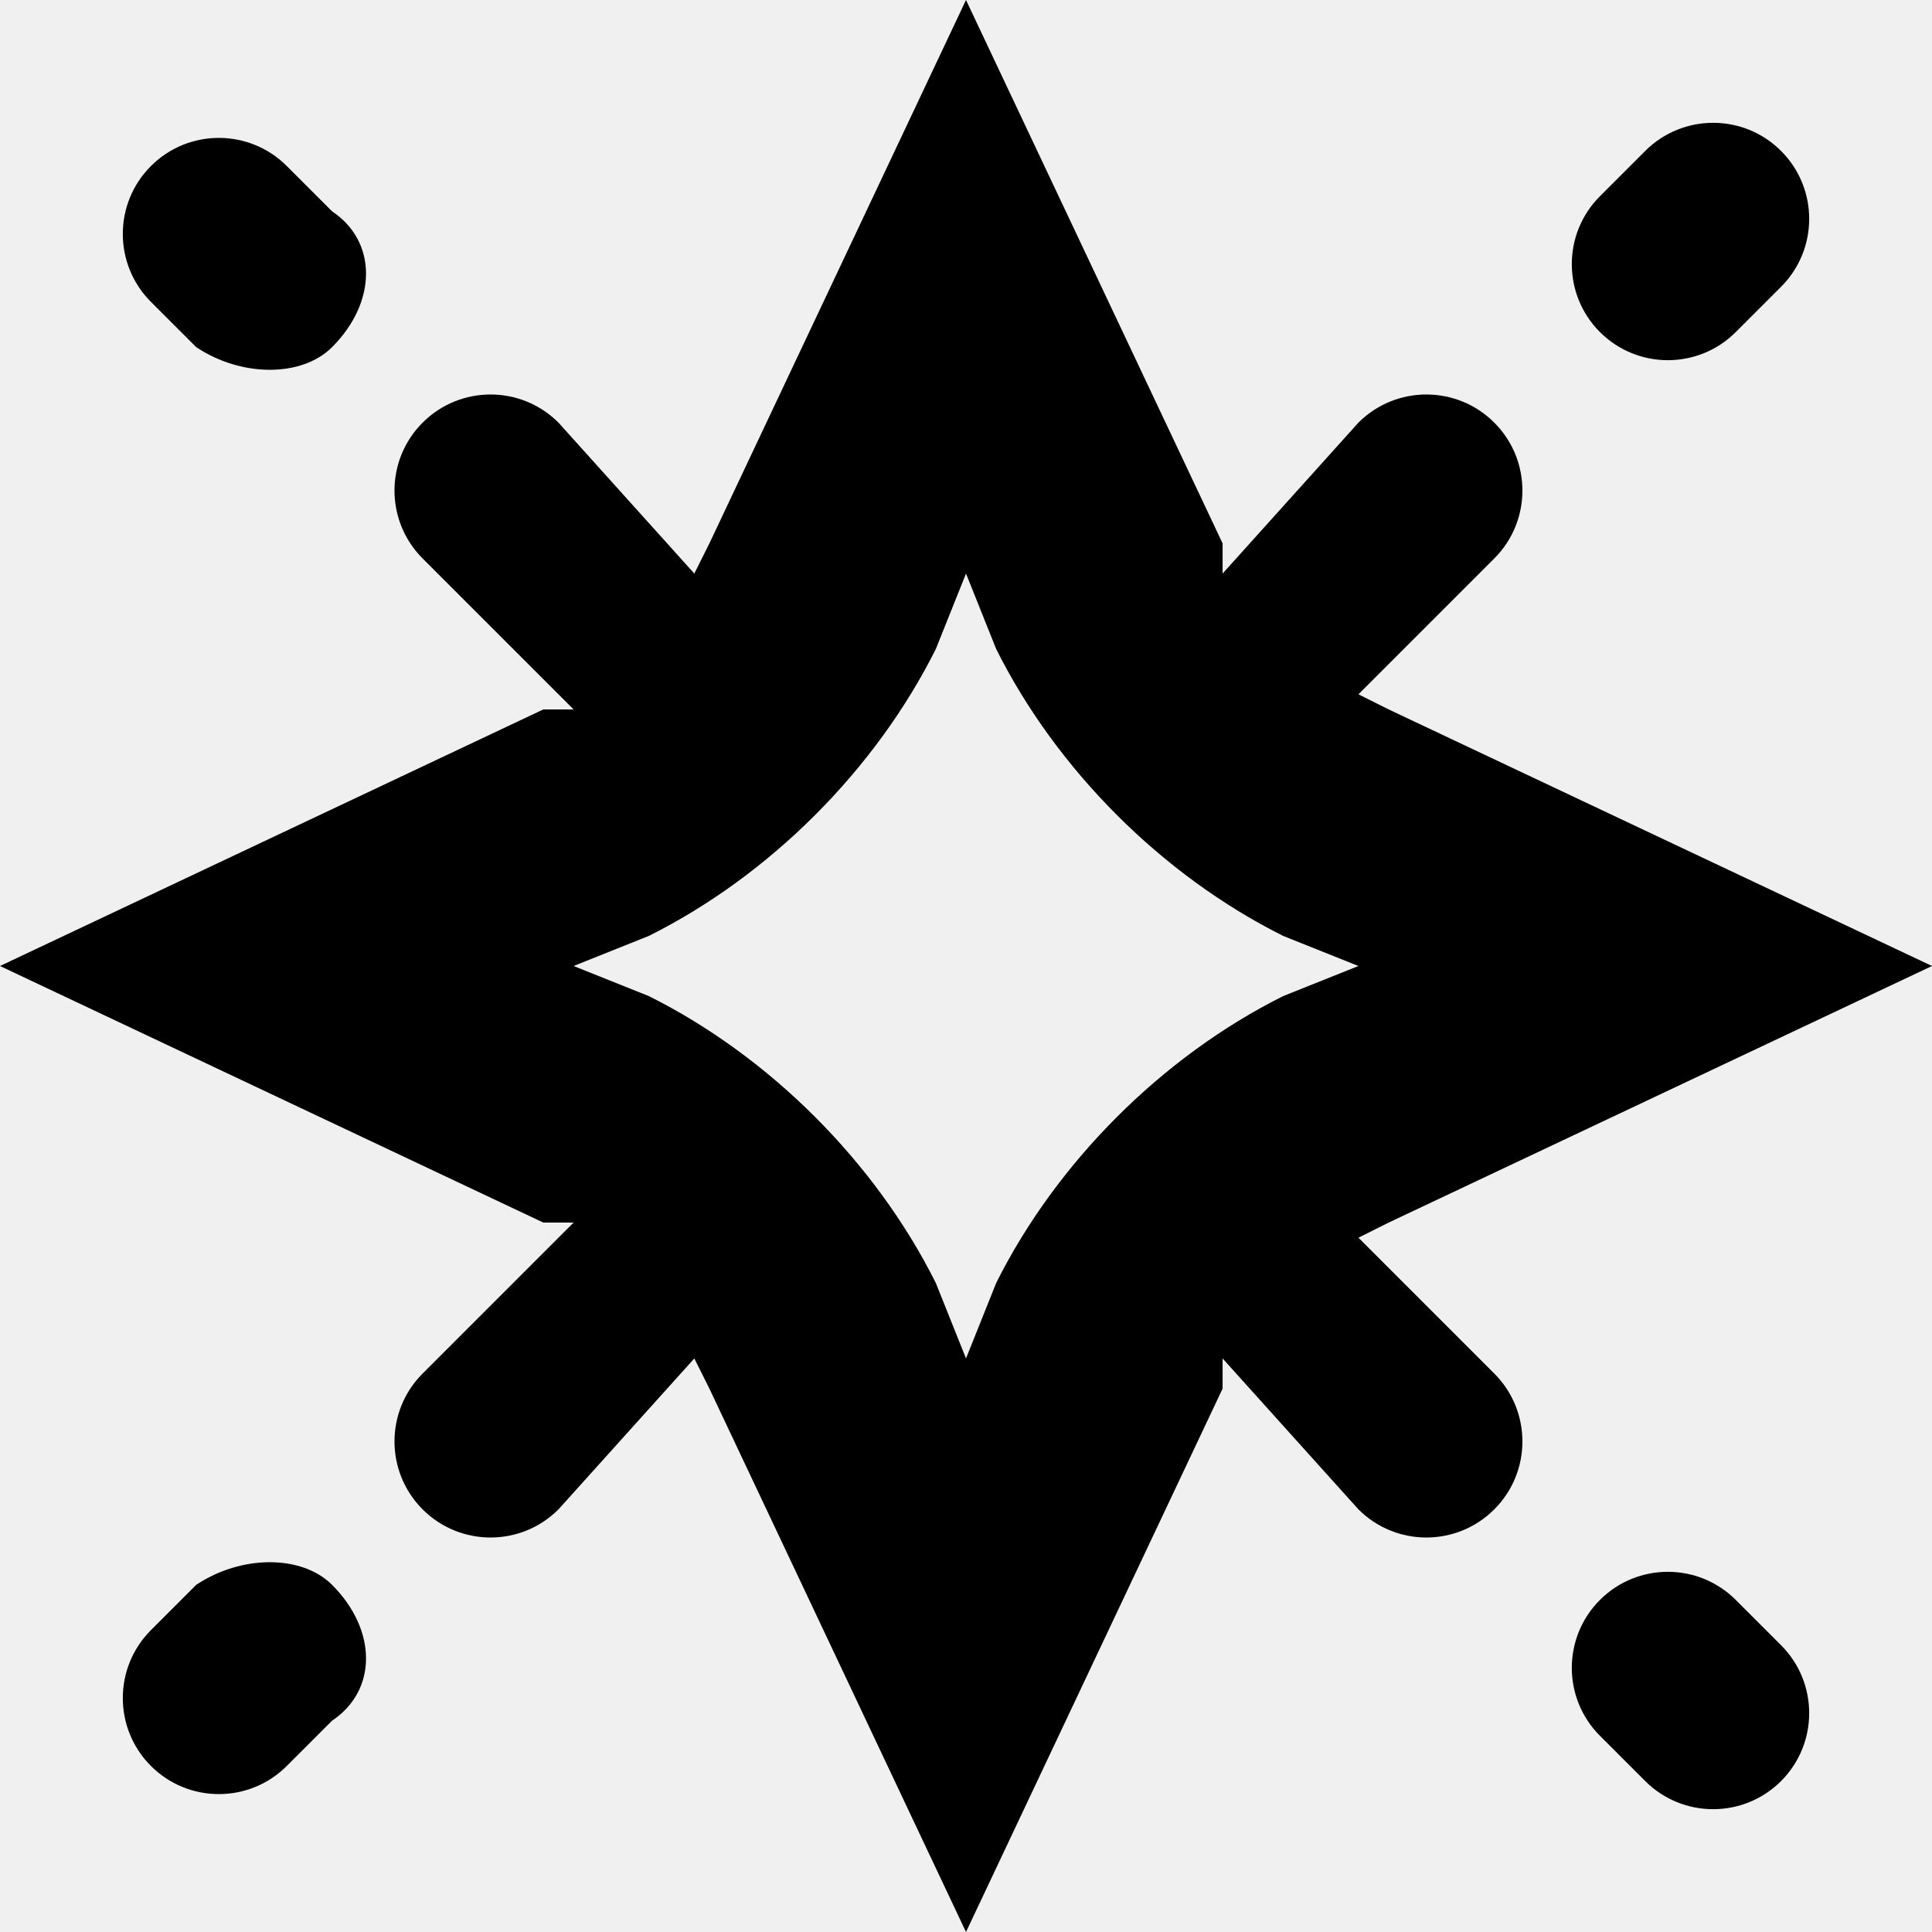
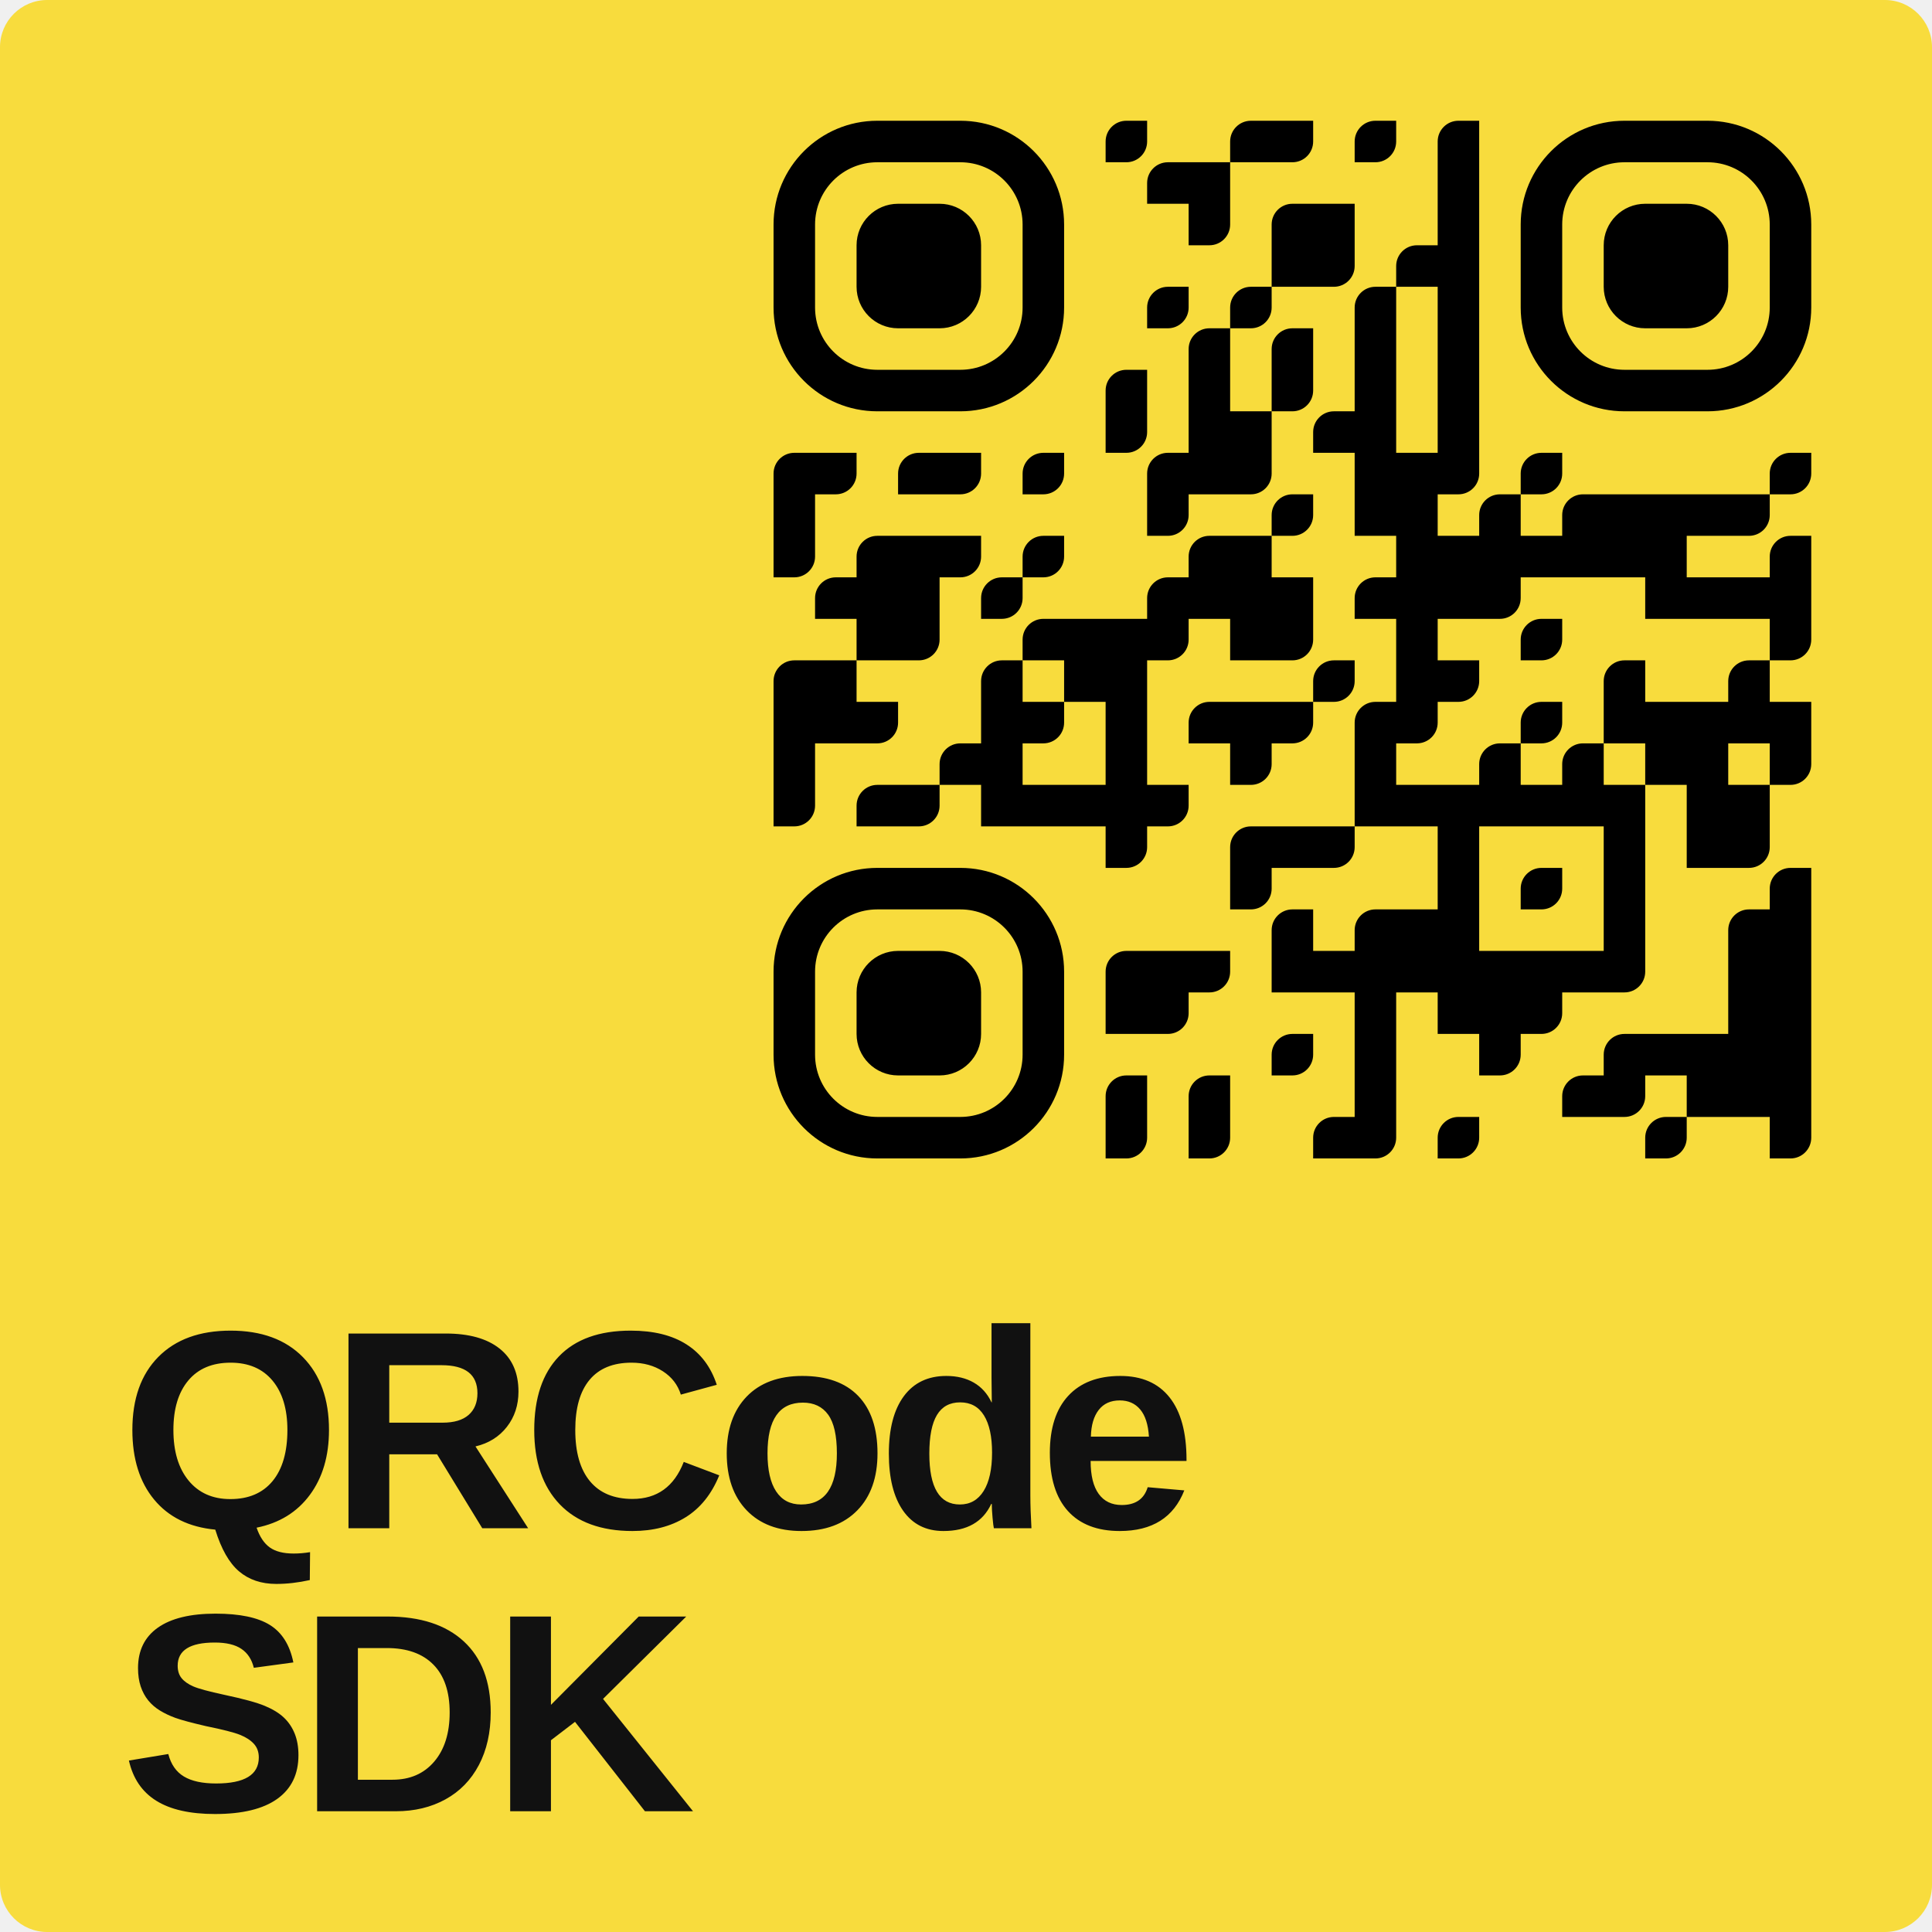
- <svg xmlns="http://www.w3.org/2000/svg" viewBox="0 0 128 128">
-   <path fill-rule="evenodd" d="M81 36 64 0 47 36l-1 2-9-10a6 6 0 0 0-9 9l10 10h-2L0 64l36 17h2L28 91a6 6 0 1 0 9 9l9-10 1 2 17 36 17-36v-2l9 10a6 6 0 1 0 9-9l-9-9 2-1 36-17-36-17-2-1 9-9a6 6 0 1 0-9-9l-9 10v-2Zm-17 2-2 5c-4 8-11 15-19 19l-5 2 5 2c8 4 15 11 19 19l2 5 2-5c4-8 11-15 19-19l5-2-5-2c-8-4-15-11-19-19l-2-5Z" clip-rule="evenodd" />
-   <path d="M118 19a6 6 0 0 0-9-9l-3 3a6 6 0 1 0 9 9l3-3Zm-96 4c-2 2-6 2-9 0l-3-3a6 6 0 1 1 9-9l3 3c3 2 3 6 0 9Zm0 82c-2-2-6-2-9 0l-3 3a6 6 0 1 0 9 9l3-3c3-2 3-6 0-9Zm96 4a6 6 0 0 1-9 9l-3-3a6 6 0 1 1 9-9l3 3Z" />
-   <style>path{fill:#000}@media (prefers-color-scheme:dark){path{fill:#fff}}</style>
+ <svg xmlns="http://www.w3.org/2000/svg" width="1024" height="1024" viewBox="0 0 1024 1024" fill="none">
+   <rect width="1024" height="1024" rx="25" fill="#f8dc3d" />
+   <svg x="64" y="64" width="896" height="896" viewBox="0 0 896 896" overflow="visible">
+     <g transform="translate(346 0) scale(22)">
+       <path fill="#000" fill-rule="evenodd" d="M10 1h1v1h-1ZM16 1h1v7h-1ZM3 2h1v1h-1ZM13 2h1v1h-1ZM21 2h1v1h-1ZM2 3h3v1h-3ZM12 3h1v1h-1ZM20 3h3v1h-3ZM3 4h1v1h-1ZM21 4h1v1h-1ZM14 5h1v3h-1ZM10 6h1v1h-1ZM10 7h2v1h-2ZM10 8h1v1h-1ZM14 8h2v2h-2ZM0 9h1v1h-1ZM20 9h3v1h-3ZM3 10h1v1h-1ZM11 10h1v1h-1ZM15 10h7v1h-7ZM2 11h2v1h-2ZM10 11h3v1h-3ZM15 11h2v1h-2ZM21 11h4v1h-4ZM2 12h1v1h-1ZM7 12h2v2h-2ZM11 12h1v1h-1ZM15 12h1v2h-1ZM1 13h1v1h-1ZM0 14h2v1h-2ZM5 14h1v2h-1ZM8 14h1v2h-1ZM11 14h1v1h-1ZM20 14h5v1h-5ZM0 15h1v1h-1ZM14 15h1v1h-1ZM21 15h2v1h-2ZM5 16h4v1h-4ZM14 16h7v1h-7ZM22 16h2v1h-2ZM12 17h1v1h-1ZM16 17h1v2h-1ZM20 17h1v3h-1ZM22 17h1v1h-1ZM15 19h2v1h-2ZM24 19h1v1h-1ZM3 20h1v1h-1ZM9 20h1v1h-1ZM12 20h8v1h-8ZM23 20h2v2h-2ZM2 21h3v1h-3ZM8 21h1v1h-1ZM14 21h1v3h-1ZM16 21h2v1h-2ZM3 22h1v1h-1ZM21 22h4v1h-4ZM22 23h3v1h-3ZM9 0L8.5 0A0.5 0.5 0 0 0 8 0.5L8 1L8.5 1A0.5 0.5 0 0 0 9 0.5ZM11 1L12 1L12 0L11.5 0A0.5 0.5 0 0 0 11 0.5ZM13 0L12 0L12 1L12.5 1A0.5 0.5 0 0 0 13 0.5ZM15 0L14.5 0A0.5 0.5 0 0 0 14 0.5L14 1L14.5 1A0.5 0.5 0 0 0 15 0.5ZM16 1L17 1L17 0L16.5 0A0.5 0.5 0 0 0 16 0.5ZM9 2L10 2L10 1L9.5 1A0.5 0.5 0 0 0 9 1.5ZM11 2L10 2L10 3L10.5 3A0.5 0.5 0 0 0 11 2.5ZM12 3L13 3L13 2L12.5 2A0.5 0.5 0 0 0 12 2.5ZM14 3L13 3L13 4L13.5 4A0.5 0.5 0 0 0 14 3.5ZM15 4L16 4L16 3L15.5 3A0.5 0.5 0 0 0 15 3.5ZM10 4L9.5 4A0.5 0.5 0 0 0 9 4.5L9 5L9.5 5A0.5 0.5 0 0 0 10 4.5ZM12 4L11.5 4A0.5 0.5 0 0 0 11 4.5L11 5L11.5 5A0.5 0.5 0 0 0 12 4.5ZM14 5L15 5L15 4L14.5 4A0.5 0.5 0 0 0 14 4.5ZM10 6L11 6L11 5L10.5 5A0.5 0.5 0 0 0 10 5.5ZM12 6L13 6L13 5L12.5 5A0.5 0.5 0 0 0 12 5.5ZM8 7L9 7L9 6L8.5 6A0.5 0.5 0 0 0 8 6.5ZM13 6L12 6L12 7L12.5 7A0.5 0.5 0 0 0 13 6.5ZM9 7L8 7L8 8L8.5 8A0.5 0.5 0 0 0 9 7.5ZM13 8L14 8L14 7L13.5 7A0.5 0.5 0 0 0 13 7.5ZM0 9L1 9L1 8L0.5 8A0.5 0.5 0 0 0 0 8.5ZM2 8L1 8L1 9L1.5 9A0.5 0.5 0 0 0 2 8.5ZM3 9L4 9L4 8L3.5 8A0.5 0.5 0 0 0 3 8.5ZM5 8L4 8L4 9L4.5 9A0.5 0.5 0 0 0 5 8.5ZM7 8L6.5 8A0.5 0.5 0 0 0 6 8.5L6 9L6.5 9A0.5 0.5 0 0 0 7 8.5ZM9 9L10 9L10 8L9.5 8A0.5 0.5 0 0 0 9 8.5ZM12 8L11 8L11 9L11.5 9A0.5 0.5 0 0 0 12 8.5ZM17 8L16 8L16 9L16.5 9A0.5 0.5 0 0 0 17 8.5ZM19 8L18.5 8A0.5 0.5 0 0 0 18 8.5L18 9L18.5 9A0.5 0.5 0 0 0 19 8.5ZM25 8L24.5 8A0.5 0.5 0 0 0 24 8.5L24 9L24.5 9A0.5 0.5 0 0 0 25 8.5ZM10 9L9 9L9 10L9.5 10A0.5 0.5 0 0 0 10 9.5ZM13 9L12.5 9A0.5 0.5 0 0 0 12 9.5L12 10L12.5 10A0.5 0.5 0 0 0 13 9.5ZM17 10L18 10L18 9L17.5 9A0.5 0.5 0 0 0 17 9.5ZM19 10L20 10L20 9L19.5 9A0.5 0.5 0 0 0 19 9.5ZM24 9L23 9L23 10L23.5 10A0.5 0.5 0 0 0 24 9.5ZM1 10L0 10L0 11L0.5 11A0.5 0.5 0 0 0 1 10.5ZM2 11L3 11L3 10L2.5 10A0.5 0.5 0 0 0 2 10.5ZM5 10L4 10L4 11L4.5 11A0.5 0.5 0 0 0 5 10.5ZM7 10L6.5 10A0.5 0.5 0 0 0 6 10.5L6 11L6.5 11A0.5 0.5 0 0 0 7 10.5ZM10 11L11 11L11 10L10.5 10A0.5 0.5 0 0 0 10 10.5ZM24 11L25 11L25 10L24.5 10A0.5 0.5 0 0 0 24 10.5ZM1 12L2 12L2 11L1.5 11A0.5 0.5 0 0 0 1 11.5ZM6 11L5.5 11A0.5 0.5 0 0 0 5 11.5L5 12L5.5 12A0.5 0.5 0 0 0 6 11.5ZM9 12L10 12L10 11L9.5 11A0.5 0.5 0 0 0 9 11.5ZM14 12L15 12L15 11L14.5 11A0.5 0.5 0 0 0 14 11.5ZM18 11L17 11L17 12L17.5 12A0.5 0.5 0 0 0 18 11.5ZM4 12L3 12L3 13L3.5 13A0.5 0.5 0 0 0 4 12.5ZM6 13L7 13L7 12L6.5 12A0.5 0.5 0 0 0 6 12.5ZM10 12L9 12L9 13L9.5 13A0.5 0.5 0 0 0 10 12.5ZM13 12L12 12L12 13L12.5 13A0.5 0.5 0 0 0 13 12.5ZM19 12L18.5 12A0.5 0.5 0 0 0 18 12.5L18 13L18.5 13A0.5 0.5 0 0 0 19 12.5ZM25 12L24 12L24 13L24.5 13A0.5 0.5 0 0 0 25 12.5ZM0 14L1 14L1 13L0.5 13A0.5 0.5 0 0 0 0 13.5ZM5 14L6 14L6 13L5.5 13A0.5 0.5 0 0 0 5 13.5ZM14 13L13.5 13A0.5 0.5 0 0 0 13 13.5L13 14L13.5 14A0.5 0.5 0 0 0 14 13.5ZM17 13L16 13L16 14L16.5 14A0.5 0.5 0 0 0 17 13.5ZM20 14L21 14L21 13L20.5 13A0.5 0.5 0 0 0 20 13.5ZM23 14L24 14L24 13L23.5 13A0.5 0.5 0 0 0 23 13.5ZM3 14L2 14L2 15L2.5 15A0.5 0.5 0 0 0 3 14.5ZM7 14L6 14L6 15L6.5 15A0.5 0.5 0 0 0 7 14.5ZM10 15L11 15L11 14L10.5 14A0.5 0.5 0 0 0 10 14.5ZM13 14L12 14L12 15L12.5 15A0.5 0.5 0 0 0 13 14.5ZM14 15L15 15L15 14L14.5 14A0.5 0.5 0 0 0 14 14.5ZM16 14L15 14L15 15L15.5 15A0.5 0.5 0 0 0 16 14.5ZM19 14L18.5 14A0.5 0.5 0 0 0 18 14.5L18 15L18.5 15A0.5 0.5 0 0 0 19 14.5ZM4 16L5 16L5 15L4.5 15A0.5 0.5 0 0 0 4 15.5ZM12 15L11 15L11 16L11.5 16A0.5 0.5 0 0 0 12 15.5ZM17 16L18 16L18 15L17.5 15A0.5 0.5 0 0 0 17 15.5ZM19 16L20 16L20 15L19.5 15A0.5 0.5 0 0 0 19 15.5ZM25 15L24 15L24 16L24.5 16A0.5 0.5 0 0 0 25 15.5ZM1 16L0 16L0 17L0.5 17A0.5 0.5 0 0 0 1 16.5ZM2 17L3 17L3 16L2.5 16A0.5 0.5 0 0 0 2 16.5ZM4 16L3 16L3 17L3.5 17A0.5 0.5 0 0 0 4 16.5ZM10 16L9 16L9 17L9.5 17A0.5 0.5 0 0 0 10 16.5ZM9 17L8 17L8 18L8.5 18A0.5 0.5 0 0 0 9 17.5ZM11 18L12 18L12 17L11.5 17A0.5 0.5 0 0 0 11 17.5ZM14 17L13 17L13 18L13.5 18A0.5 0.5 0 0 0 14 17.5ZM24 17L23 17L23 18L23.5 18A0.5 0.5 0 0 0 24 17.5ZM12 18L11 18L11 19L11.5 19A0.5 0.5 0 0 0 12 18.5ZM19 18L18.5 18A0.5 0.5 0 0 0 18 18.5L18 19L18.5 19A0.5 0.5 0 0 0 19 18.5ZM24 19L25 19L25 18L24.5 18A0.5 0.5 0 0 0 24 18.5ZM12 20L13 20L13 19L12.5 19A0.5 0.5 0 0 0 12 19.5ZM14 20L15 20L15 19L14.5 19A0.5 0.5 0 0 0 14 19.5ZM23 20L24 20L24 19L23.5 19A0.5 0.5 0 0 0 23 19.5ZM8 21L9 21L9 20L8.5 20A0.5 0.5 0 0 0 8 20.5ZM11 20L10 20L10 21L10.5 21A0.5 0.5 0 0 0 11 20.5ZM21 20L20 20L20 21L20.5 21A0.5 0.5 0 0 0 21 20.5ZM10 21L9 21L9 22L9.5 22A0.5 0.5 0 0 0 10 21.5ZM19 21L18 21L18 22L18.5 22A0.5 0.5 0 0 0 19 21.5ZM13 22L12.5 22A0.5 0.5 0 0 0 12 22.5L12 23L12.5 23A0.5 0.5 0 0 0 13 22.5ZM18 22L17 22L17 23L17.5 23A0.5 0.5 0 0 0 18 22.5ZM20 23L21 23L21 22L20.5 22A0.5 0.5 0 0 0 20 22.5ZM8 24L9 24L9 23L8.5 23A0.5 0.5 0 0 0 8 23.5ZM10 24L11 24L11 23L10.5 23A0.5 0.5 0 0 0 10 23.5ZM19 24L20 24L20 23L19.5 23A0.5 0.5 0 0 0 19 23.5ZM21 23L20 23L20 24L20.5 24A0.5 0.5 0 0 0 21 23.5ZM9 24L8 24L8 25L8.5 25A0.5 0.5 0 0 0 9 24.5ZM11 24L10 24L10 25L10.5 25A0.5 0.5 0 0 0 11 24.5ZM13 25L14 25L14 24L13.5 24A0.5 0.5 0 0 0 13 24.5ZM15 24L14 24L14 25L14.5 25A0.5 0.5 0 0 0 15 24.5ZM17 24L16.5 24A0.5 0.5 0 0 0 16 24.5L16 25L16.5 25A0.5 0.5 0 0 0 17 24.5ZM22 24L21.5 24A0.5 0.5 0 0 0 21 24.5L21 25L21.5 25A0.5 0.5 0 0 0 22 24.5ZM25 24L24 24L24 25L24.5 25A0.5 0.5 0 0 0 25 24.5ZM2.5 0H4.5A2.5 2.5 0 0 1 7 2.5V4.5A2.5 2.5 0 0 1 4.5 7H2.5A2.5 2.5 0 0 1 0 4.5V2.5A2.5 2.5 0 0 1 2.5 0ZM2.5 1H4.5A1.5 1.5 0 0 1 6 2.5V4.5A1.5 1.5 0 0 1 4.5 6H2.5A1.5 1.5 0 0 1 1 4.5V2.5A1.5 1.5 0 0 1 2.5 1ZM20.5 0H22.5A2.5 2.5 0 0 1 25 2.5V4.5A2.5 2.5 0 0 1 22.5 7H20.5A2.5 2.5 0 0 1 18 4.5V2.5A2.5 2.5 0 0 1 20.5 0ZM20.5 1H22.5A1.5 1.5 0 0 1 24 2.5V4.5A1.5 1.5 0 0 1 22.5 6H20.5A1.5 1.5 0 0 1 19 4.5V2.5A1.5 1.5 0 0 1 20.5 1ZM2.5 18H4.5A2.5 2.5 0 0 1 7 20.5V22.5A2.5 2.5 0 0 1 4.5 25H2.5A2.5 2.5 0 0 1 0 22.5V20.5A2.5 2.5 0 0 1 2.5 18ZM2.5 19H4.5A1.5 1.5 0 0 1 6 20.5V22.5A1.5 1.5 0 0 1 4.5 24H2.5A1.5 1.5 0 0 1 1 22.5V20.5A1.5 1.5 0 0 1 2.5 19ZM2 3L3 3L3 2A1 1 0 0 0 2 3ZM4 2L4 3L5 3A1 1 0 0 0 4 2ZM3 5L3 4L2 4A1 1 0 0 0 3 5ZM5 4L4 4L4 5A1 1 0 0 0 5 4ZM20 3L21 3L21 2A1 1 0 0 0 20 3ZM22 2L22 3L23 3A1 1 0 0 0 22 2ZM21 5L21 4L20 4A1 1 0 0 0 21 5ZM23 4L22 4L22 5A1 1 0 0 0 23 4ZM2 21L3 21L3 20A1 1 0 0 0 2 21ZM4 20L4 21L5 21A1 1 0 0 0 4 20ZM3 23L3 22L2 22A1 1 0 0 0 3 23ZM5 22L4 22L4 23A1 1 0 0 0 5 22Z" />
+     </g>
+     <text x="0" y="896" font-family="Montserrat, Gotham, 'Proxima Nova', Arial, sans-serif" font-size="150" font-weight="900" letter-spacing="-6" fill="#111">
+       <tspan x="0" dy="-150">QRCode</tspan>
+       <tspan x="0" dy="150">SDK</tspan>
+     </text>
+   </svg>
</svg>
